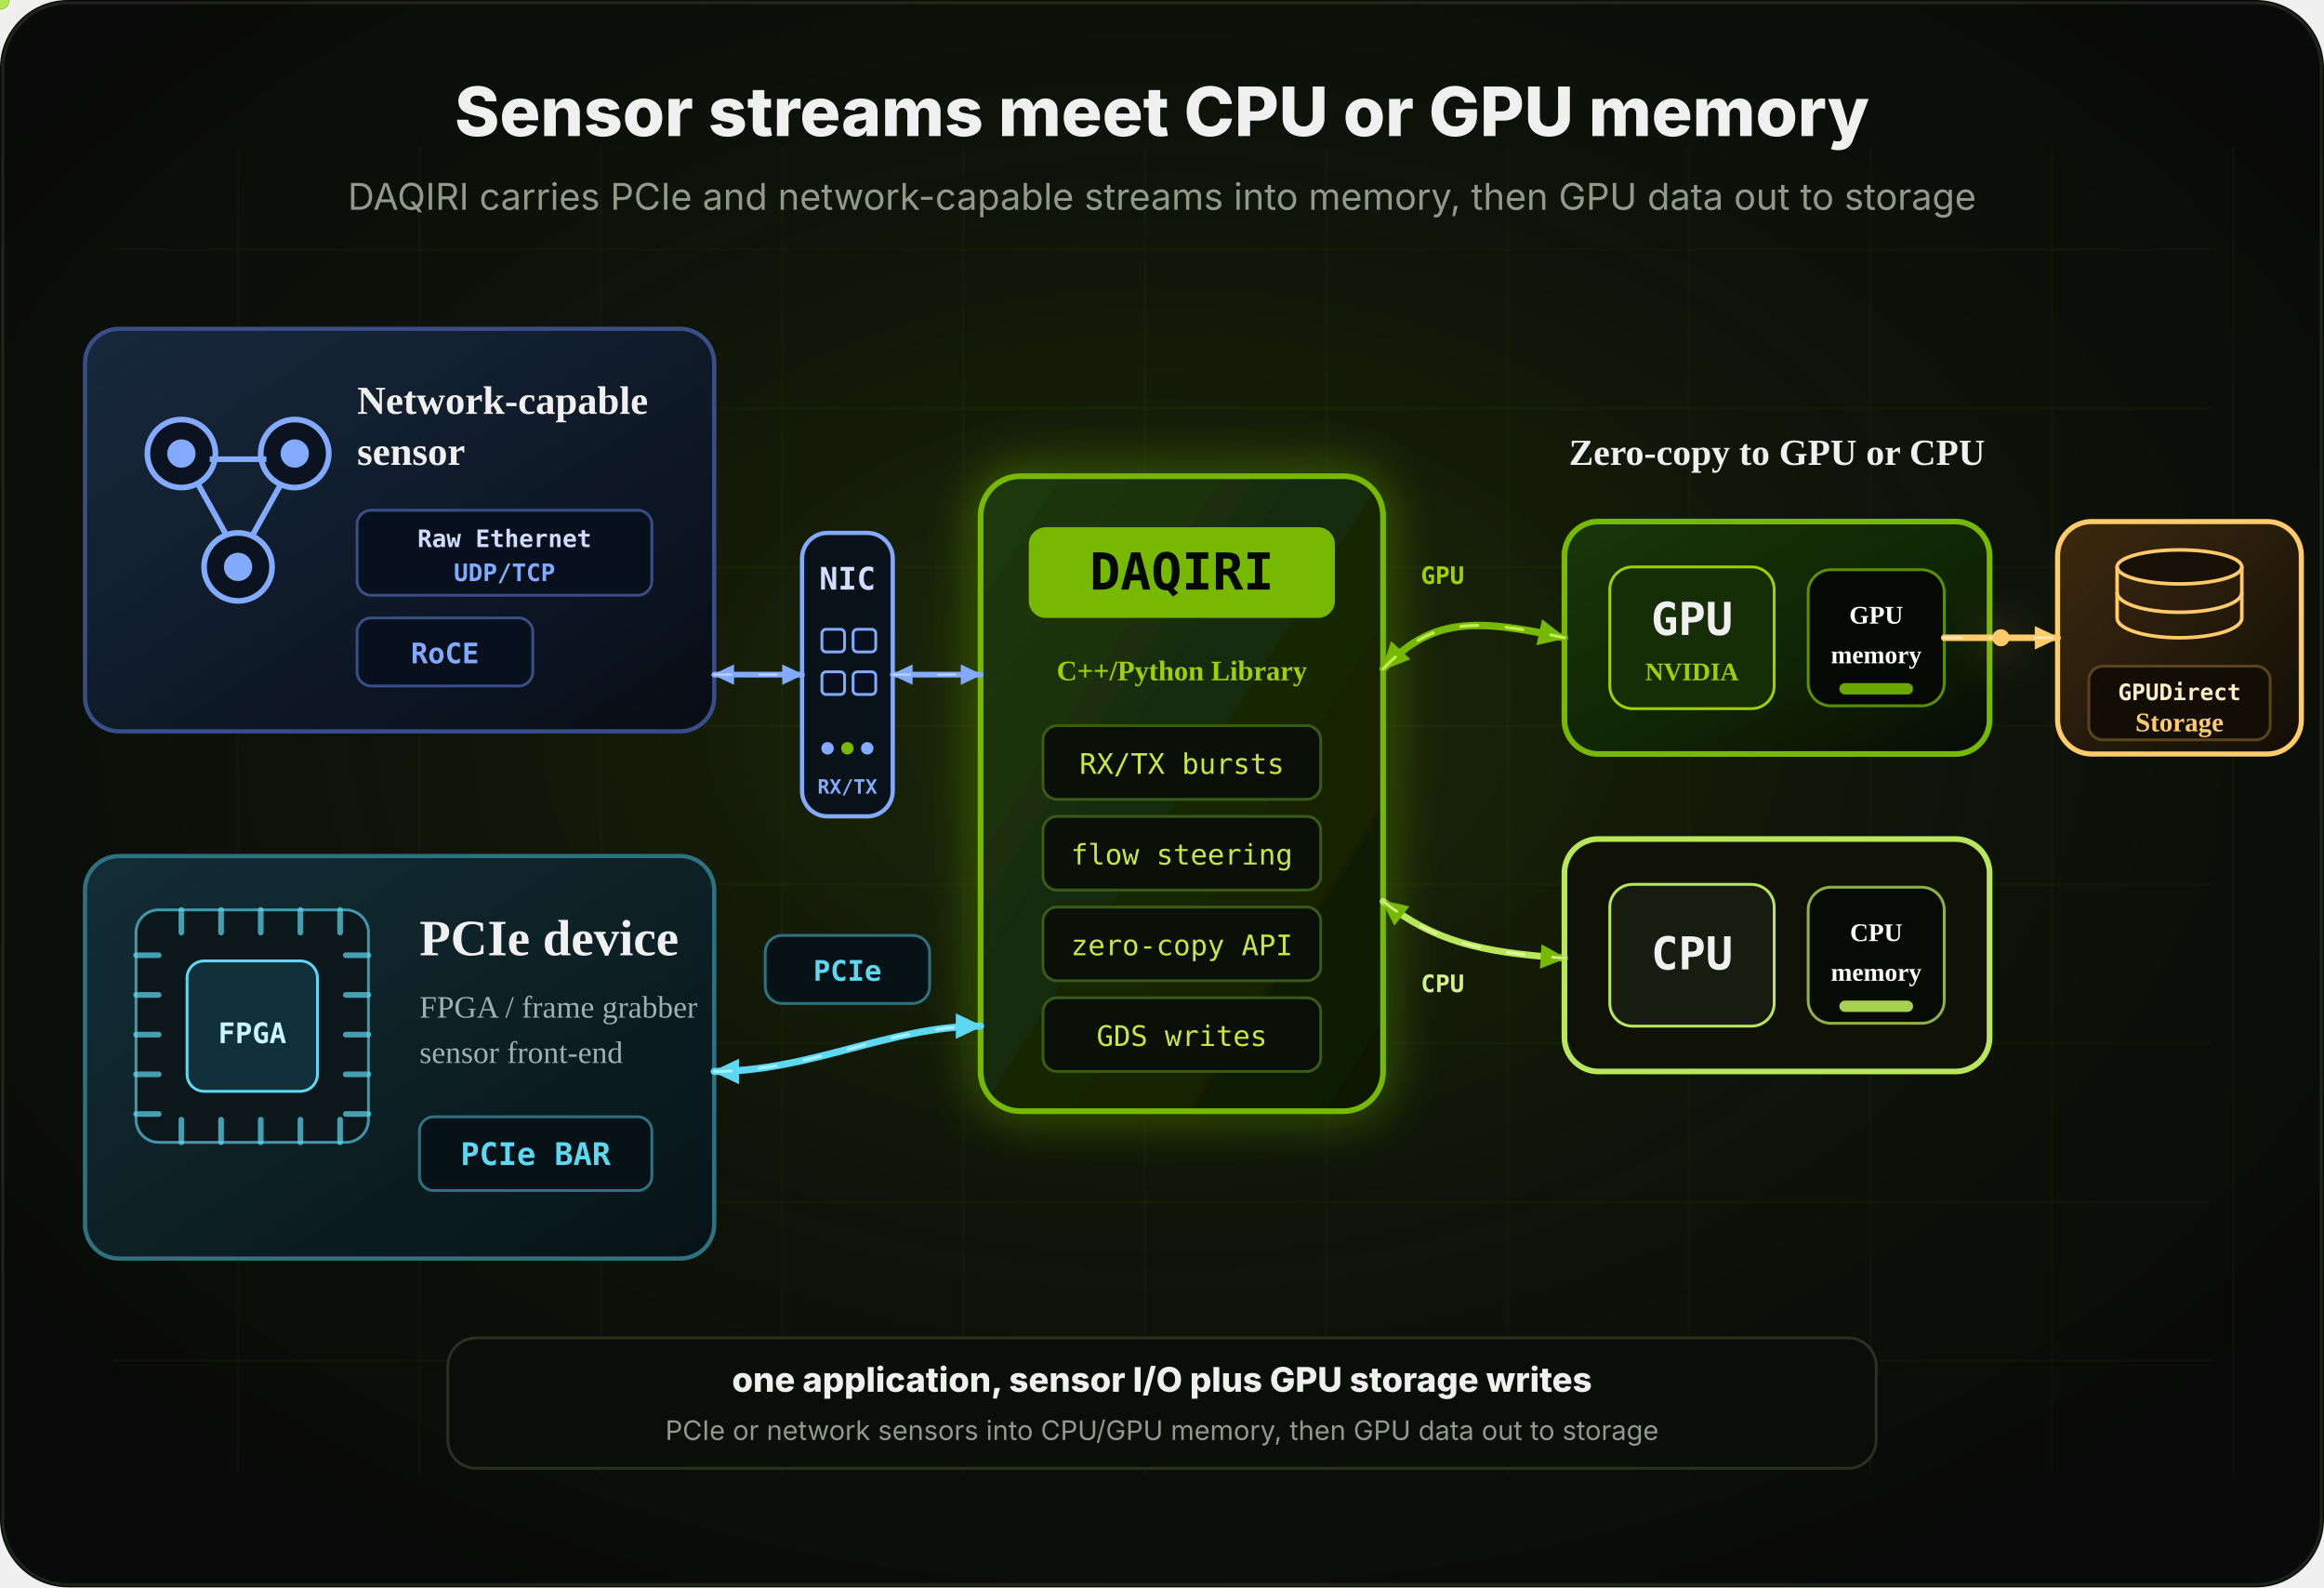
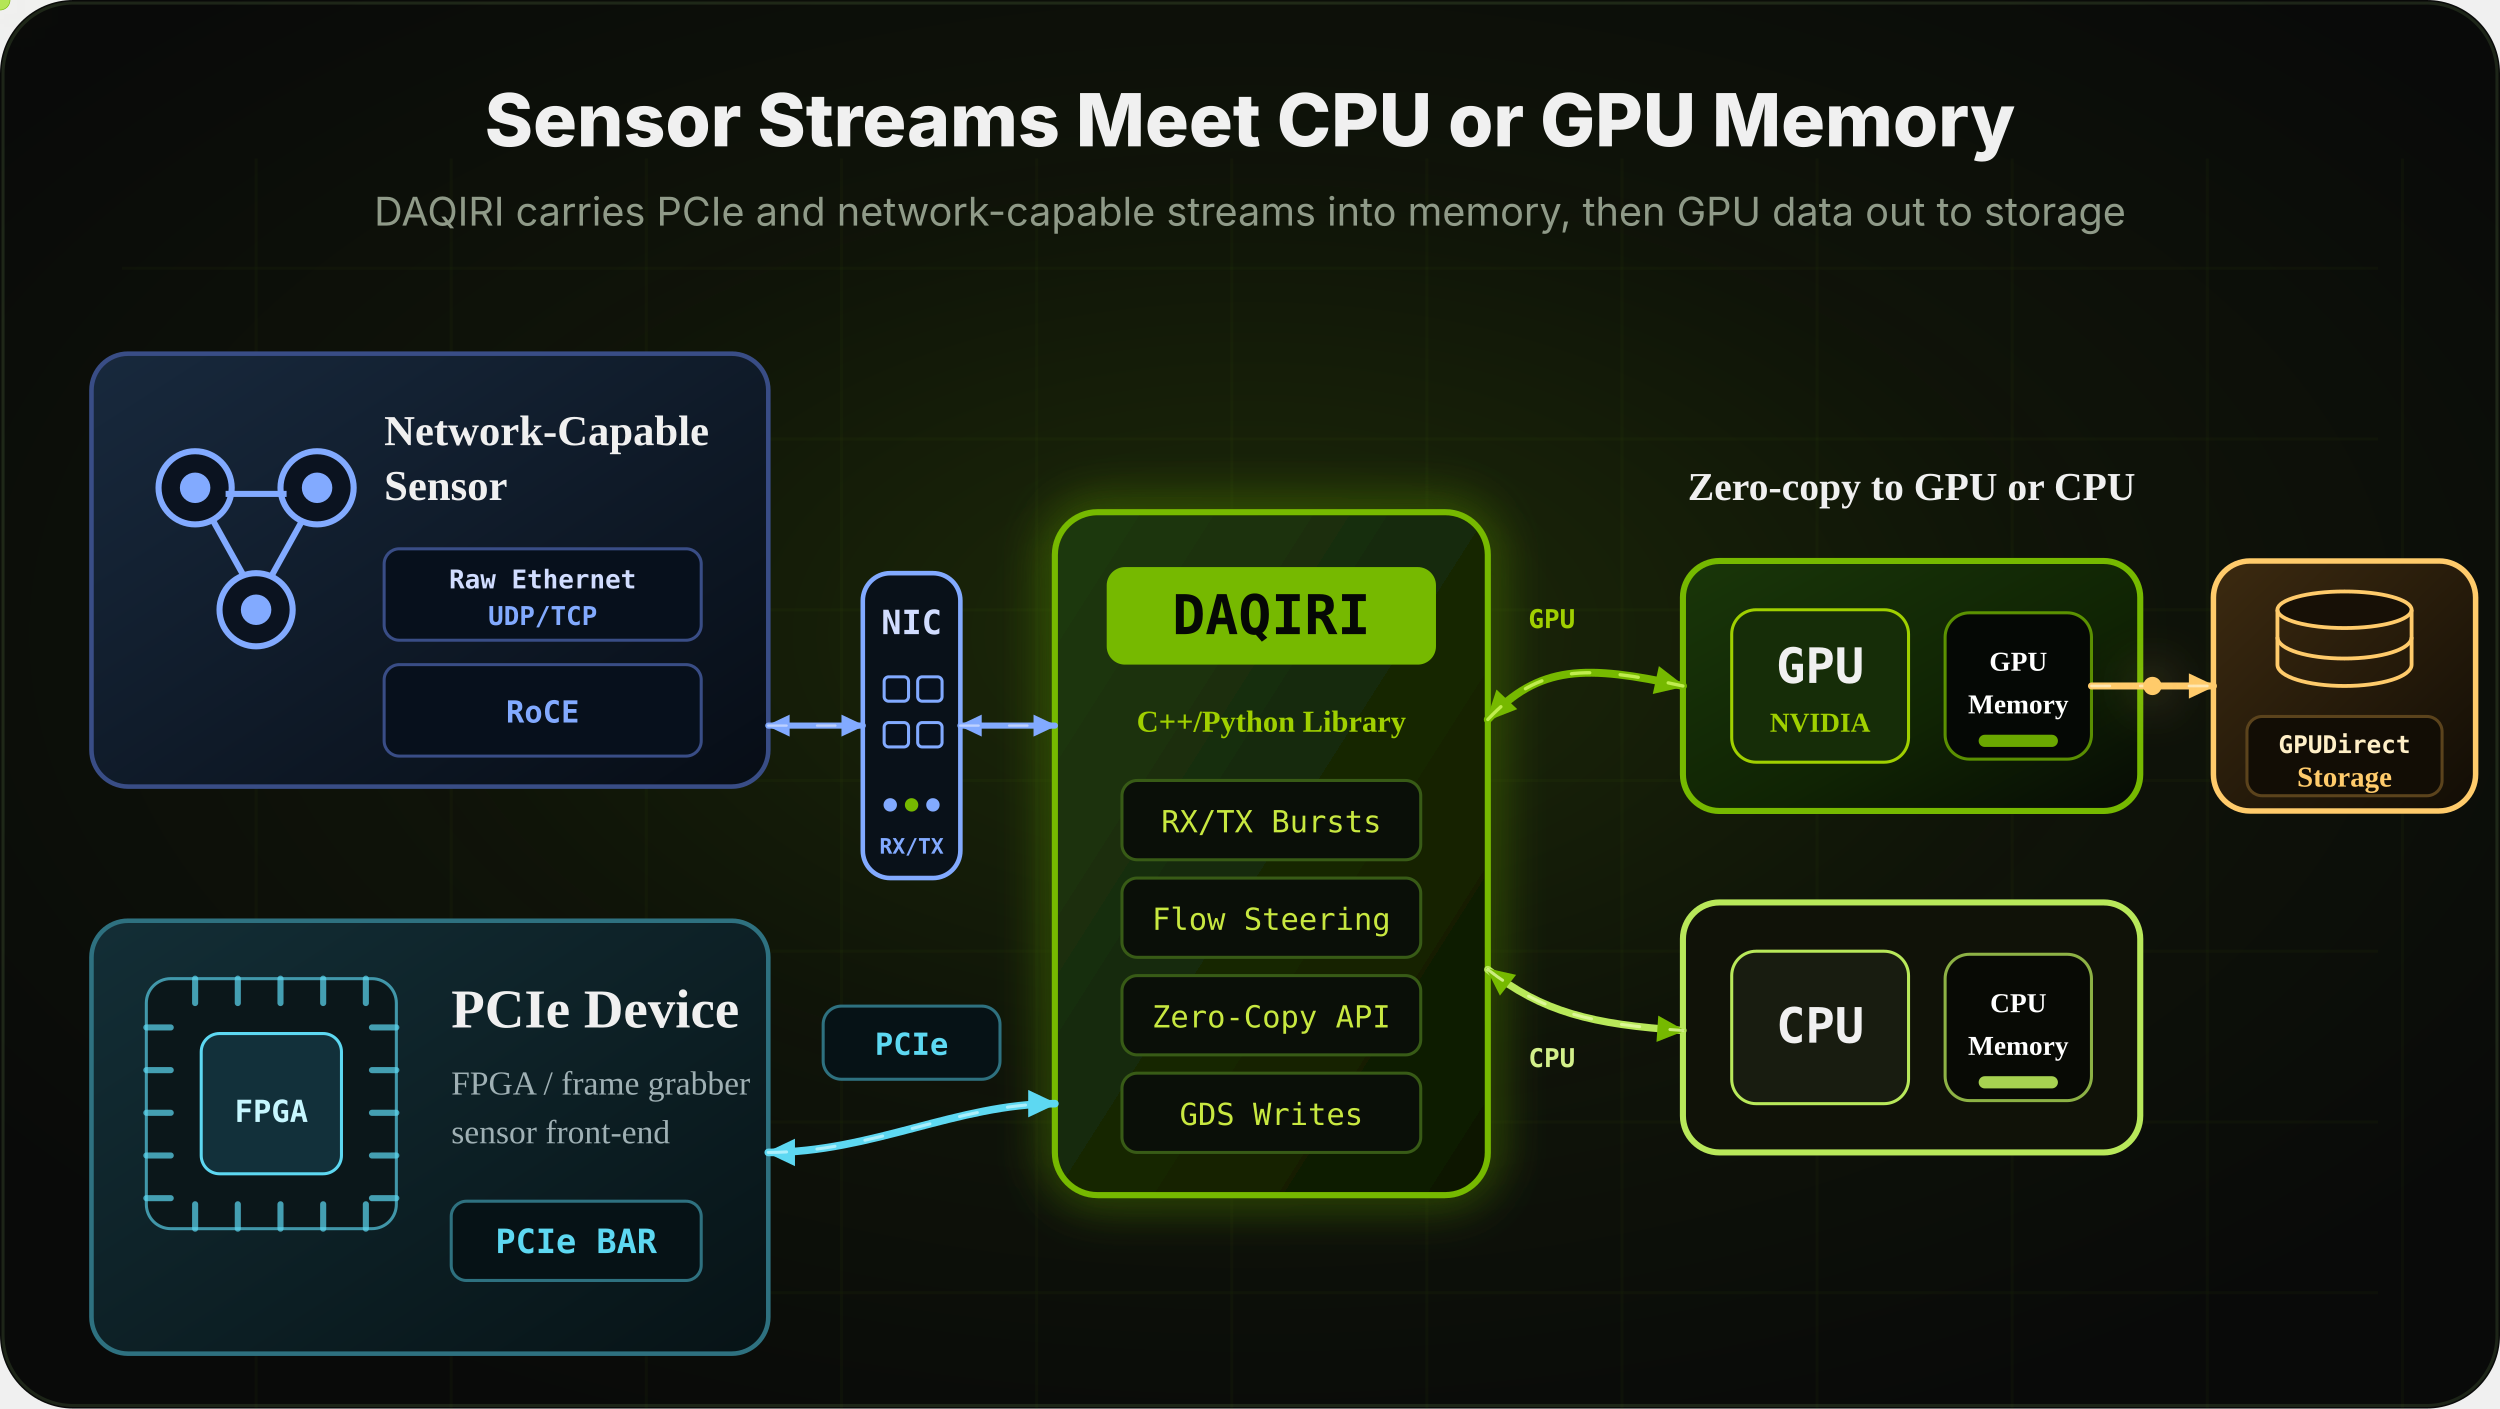
- <svg xmlns="http://www.w3.org/2000/svg" viewBox="0 0 820 560" role="img" aria-labelledby="title desc">
+ <svg xmlns="http://www.w3.org/2000/svg" viewBox="0 0 820 462" role="img" aria-labelledby="title desc">
  <defs>
    <linearGradient id="panel" x1="0" y1="0" x2="1" y2="1">
      <stop offset="0" stop-color="#171a18" />
      <stop offset="1" stop-color="#080a08" />
    </linearGradient>
    <linearGradient id="greenPanel" x1="0" y1="0" x2="1" y2="1">
      <stop offset="0" stop-color="#203a09" />
      <stop offset="1" stop-color="#0d1704" />
    </linearGradient>
    <linearGradient id="gpuPanel" x1="0" y1="0" x2="1" y2="1">
      <stop offset="0" stop-color="#193609" />
      <stop offset="0.58" stop-color="#102404" />
      <stop offset="1" stop-color="#070b05" />
    </linearGradient>
    <linearGradient id="pciePanel" x1="0" y1="0" x2="1" y2="1">
      <stop offset="0" stop-color="#132e36" />
      <stop offset="1" stop-color="#071316" />
    </linearGradient>
    <linearGradient id="networkPanel" x1="0" y1="0" x2="1" y2="1">
      <stop offset="0" stop-color="#18293d" />
      <stop offset="1" stop-color="#070d16" />
    </linearGradient>
    <linearGradient id="storagePanel" x1="0" y1="0" x2="1" y2="1">
      <stop offset="0" stop-color="#3c2a10" />
      <stop offset="1" stop-color="#120d05" />
    </linearGradient>
    <radialGradient id="glow" cx="50%" cy="45%" r="62%">
      <stop offset="0" stop-color="#76b900" stop-opacity="0.18" />
      <stop offset="0.55" stop-color="#76b900" stop-opacity="0.05" />
      <stop offset="1" stop-color="#76b900" stop-opacity="0" />
    </radialGradient>
    <filter id="softGlow" x="-30%" y="-30%" width="160%" height="160%">
      <feGaussianBlur stdDeviation="8" result="blur" />
      <feMerge>
        <feMergeNode in="blur" />
        <feMergeNode in="SourceGraphic" />
      </feMerge>
    </filter>
    <marker id="arrowGreen" markerWidth="5" markerHeight="5" refX="4.3" refY="2.5" orient="auto-start-reverse">
      <path d="M0.8 0.7 L4.6 2.5 L0.8 4.3 Z" fill="#76b900" />
    </marker>
    <marker id="arrowCyan" markerWidth="5" markerHeight="5" refX="4.3" refY="2.5" orient="auto-start-reverse">
      <path d="M0.8 0.7 L4.6 2.5 L0.8 4.3 Z" fill="#5dd8f2" />
    </marker>
    <marker id="arrowBlue" markerWidth="5" markerHeight="5" refX="4.3" refY="2.5" orient="auto-start-reverse">
      <path d="M0.8 0.7 L4.6 2.5 L0.8 4.3 Z" fill="#82aaff" />
    </marker>
    <marker id="arrowMuted" markerWidth="5" markerHeight="5" refX="4.3" refY="2.5" orient="auto-start-reverse">
      <path d="M0.8 0.7 L4.6 2.5 L0.8 4.3 Z" fill="#888" />
    </marker>
    <marker id="arrowAmber" markerWidth="5" markerHeight="5" refX="4.3" refY="2.5" orient="auto">
      <path d="M0.8 0.7 L4.6 2.5 L0.8 4.3 Z" fill="#ffcb6b" />
    </marker>
    <style>
      .label { font-family: Inter, "Segoe UI", Arial, sans-serif; letter-spacing: 0; }
      .mono { font-family: "JetBrains Mono", "Fira Code", Consolas, monospace; letter-spacing: 0; }
      .flow-green { animation: flow 2.6s linear infinite; stroke-dasharray: 6 10; }
      .flow-cyan { animation: flow 3.1s linear infinite; stroke-dasharray: 6 10; }
      .flow-blue { animation: flow 3.4s linear infinite; stroke-dasharray: 6 10; }
      .flow-amber { animation: flow 2.9s linear infinite; stroke-dasharray: 6 10; }
      .travel-dot { opacity: 0.95; }
      .pulse { animation: pulse 2.8s ease-in-out infinite; transform-origin: center; }
      .pulse-2 { animation-delay: 0.85s; }
      .pulse-3 { animation-delay: 1.55s; }
      .pulse-4 { animation-delay: 2.15s; }
      @keyframes flow { to { stroke-dashoffset: -52; } }
      @keyframes pulse {
        0%, 100% { opacity: 0.35; transform: scale(1); }
        50% { opacity: 1; transform: scale(1.18); }
      }
      @media (prefers-reduced-motion: reduce) {
        .flow-green, .flow-cyan, .flow-blue, .flow-amber, .pulse { animation: none; }
      }
    </style>
  </defs>
-   <rect width="820" height="560" rx="24" fill="#090a09" />
-   <rect x="1" y="1" width="818" height="558" rx="23" fill="none" stroke="#1d2518" />
-   <rect width="820" height="560" fill="url(#glow)" />
+   <rect width="820" height="462" rx="24" fill="#090a09" />
+   <rect x="1" y="1" width="818" height="460" rx="23" fill="none" stroke="#1d2518" />
+   <rect width="820" height="462" fill="url(#glow)" />
  <g opacity="0.4">
    <path d="M40 88 H780 M40 144 H780 M40 200 H780 M40 256 H780 M40 312 H780 M40 368 H780 M40 424 H780 M40 480 H780" stroke="#76b900" stroke-opacity="0.08" />
    <path d="M84 52 V520 M148 52 V520 M212 52 V520 M276 52 V520 M340 52 V520 M404 52 V520 M468 52 V520 M532 52 V520 M596 52 V520 M660 52 V520 M724 52 V520 M788 52 V520" stroke="#76b900" stroke-opacity="0.08" />
  </g>
  <g class="label">
-     <text x="410" y="48" text-anchor="middle" fill="#f0f0f0" font-size="24" font-weight="800">Sensor streams meet CPU or GPU memory</text>
+     <text x="410" y="48" text-anchor="middle" fill="#f0f0f0" font-size="24" font-weight="800">Sensor Streams Meet CPU or GPU Memory</text>
    <text x="410" y="74" text-anchor="middle" fill="#8f9a88" font-size="13">DAQIRI carries PCIe and network-capable streams into memory, then GPU data out to storage</text>
  </g>
  <g transform="translate(30 302)">
    <rect width="222" height="142" rx="12" fill="url(#pciePanel)" stroke="#2e7180" stroke-width="1.5" />
    <g transform="translate(18 19)">
      <rect x="0" y="0" width="82" height="82" rx="8" fill="#0b171a" stroke="#5dd8f2" stroke-opacity="0.65" />
      <rect x="18" y="18" width="46" height="46" rx="6" fill="#12303a" stroke="#5dd8f2" />
      <text x="41" y="47" text-anchor="middle" class="mono" fill="#c7f7ff" font-size="10" font-weight="700">FPGA</text>
      <g stroke="#5dd8f2" stroke-width="2" stroke-linecap="round" opacity="0.7">
        <path d="M8 16 H0 M8 30 H0 M8 44 H0 M8 58 H0 M8 72 H0" />
        <path d="M82 16 H74 M82 30 H74 M82 44 H74 M82 58 H74 M82 72 H74" />
        <path d="M16 8 V0 M30 8 V0 M44 8 V0 M58 8 V0 M72 8 V0" />
        <path d="M16 82 V74 M30 82 V74 M44 82 V74 M58 82 V74 M72 82 V74" />
      </g>
    </g>
-     <text x="118" y="35" fill="#f0f0f0" font-size="18" font-weight="800">PCIe device</text>
+     <text x="118" y="35" fill="#f0f0f0" font-size="18" font-weight="800">PCIe Device</text>
    <text x="118" y="57" fill="#9fb0b4" font-size="11">FPGA / frame grabber</text>
    <text x="118" y="73" fill="#9fb0b4" font-size="11">sensor front-end</text>
    <rect x="118" y="92" width="82" height="26" rx="5" fill="#061216" stroke="#2e7180" />
    <text x="159" y="109" text-anchor="middle" class="mono" fill="#5dd8f2" font-size="11" font-weight="700">PCIe BAR</text>
  </g>
  <g transform="translate(30 116)">
    <rect width="222" height="142" rx="12" fill="url(#networkPanel)" stroke="#394d86" stroke-width="1.5" />
    <g transform="translate(16 26)" fill="none" stroke="#82aaff" stroke-width="2">
      <circle cx="18" cy="18" r="12" fill="#0b1320" />
      <circle cx="58" cy="18" r="12" fill="#0b1320" />
      <circle cx="38" cy="58" r="12" fill="#0b1320" />
      <path d="M28 20 H48 M24 29 L34 47 M53 29 L43 47" />
      <circle cx="18" cy="18" r="4" fill="#82aaff" />
      <circle cx="58" cy="18" r="4" fill="#82aaff" />
      <circle cx="38" cy="58" r="4" fill="#82aaff" />
    </g>
-     <text x="96" y="30" fill="#f0f0f0" font-size="14" font-weight="800">Network-capable</text>
-     <text x="96" y="48" fill="#f0f0f0" font-size="14" font-weight="800">sensor</text>
+     <text x="96" y="30" fill="#f0f0f0" font-size="14" font-weight="800">Network-Capable</text>
+     <text x="96" y="48" fill="#f0f0f0" font-size="14" font-weight="800">Sensor</text>
    <rect x="96" y="64" width="104" height="30" rx="5" fill="#07101c" stroke="#394d86" />
    <text x="148" y="77" text-anchor="middle" class="mono" fill="#d1ddff" font-size="8.5" font-weight="800">Raw Ethernet</text>
    <text x="148" y="89" text-anchor="middle" class="mono" fill="#82aaff" font-size="8.5" font-weight="700">UDP/TCP</text>
-     <rect x="96" y="102" width="62" height="24" rx="5" fill="#07101c" stroke="#394d86" />
-     <text x="127" y="118" text-anchor="middle" class="mono" fill="#82aaff" font-size="10" font-weight="800">RoCE</text>
+     <rect x="96" y="102" width="104" height="30" rx="5" fill="#07101c" stroke="#394d86" />
+     <text x="148" y="121" text-anchor="middle" class="mono" fill="#82aaff" font-size="10" font-weight="800">RoCE</text>
  </g>
  <g transform="translate(283 188)">
    <rect width="32" height="100" rx="9" fill="#091119" stroke="#82aaff" stroke-width="1.5" />
    <text x="16" y="20" text-anchor="middle" class="mono" fill="#d1ddff" font-size="11" font-weight="900">NIC</text>
    <g fill="#07101c" stroke="#82aaff" stroke-width="1">
      <rect x="7" y="34" width="8" height="8" rx="1.5" />
      <rect x="18" y="34" width="8" height="8" rx="1.5" />
      <rect x="7" y="49" width="8" height="8" rx="1.5" />
      <rect x="18" y="49" width="8" height="8" rx="1.5" />
    </g>
    <circle cx="9" cy="76" r="2.2" fill="#82aaff" />
    <circle cx="16" cy="76" r="2.2" fill="#76b900" />
    <circle cx="23" cy="76" r="2.2" fill="#82aaff" />
    <text x="16" y="92" text-anchor="middle" class="mono" fill="#82aaff" font-size="7" font-weight="700">RX/TX</text>
  </g>
  <g transform="translate(346 168)">
    <rect width="142" height="224" rx="14" fill="url(#greenPanel)" stroke="#76b900" stroke-width="2" filter="url(#softGlow)" />
    <rect x="17" y="18" width="108" height="32" rx="6" fill="#76b900" />
    <text x="71" y="40" text-anchor="middle" class="mono" fill="#050805" font-size="18" font-weight="900">DAQIRI</text>
    <text x="71" y="72" text-anchor="middle" fill="#a0d000" font-size="10" font-weight="700">C++/Python Library</text>
    <g transform="translate(22 88)">
      <rect width="98" height="26" rx="5" fill="#0a0f08" stroke="#385b16" />
-       <text x="49" y="17" text-anchor="middle" class="mono" fill="#c8e840" font-size="10">RX/TX bursts</text>
+       <text x="49" y="17" text-anchor="middle" class="mono" fill="#c8e840" font-size="10">RX/TX Bursts</text>
      <rect y="32" width="98" height="26" rx="5" fill="#0a0f08" stroke="#385b16" />
-       <text x="49" y="49" text-anchor="middle" class="mono" fill="#c8e840" font-size="10">flow steering</text>
+       <text x="49" y="49" text-anchor="middle" class="mono" fill="#c8e840" font-size="10">Flow Steering</text>
      <rect y="64" width="98" height="26" rx="5" fill="#0a0f08" stroke="#385b16" />
-       <text x="49" y="81" text-anchor="middle" class="mono" fill="#c8e840" font-size="10">zero-copy API</text>
+       <text x="49" y="81" text-anchor="middle" class="mono" fill="#c8e840" font-size="10">Zero-Copy API</text>
      <rect y="96" width="98" height="26" rx="5" fill="#0a0f08" stroke="#385b16" />
-       <text x="49" y="113" text-anchor="middle" class="mono" fill="#c8e840" font-size="10">GDS writes</text>
+       <text x="49" y="113" text-anchor="middle" class="mono" fill="#c8e840" font-size="10">GDS Writes</text>
    </g>
  </g>
  <g transform="translate(532 142)">
    <text x="95" y="22" text-anchor="middle" fill="#f0f0f0" font-size="13" font-weight="900">Zero-copy to GPU or CPU</text>
    <g transform="translate(20 42)">
      <rect width="150" height="82" rx="12" fill="url(#gpuPanel)" stroke="#76b900" stroke-width="2" />
      <rect x="16" y="16" width="58" height="50" rx="8" fill="#162d08" stroke="#a0d000" />
      <text x="45" y="40" text-anchor="middle" class="mono" fill="#f0f0f0" font-size="16" font-weight="900">GPU</text>
      <text x="45" y="56" text-anchor="middle" fill="#a0d000" font-size="9" font-weight="700">NVIDIA</text>
      <rect x="86" y="17" width="48" height="48" rx="8" fill="#050805" stroke="#76b900" stroke-opacity="0.75" />
      <text x="110" y="36" text-anchor="middle" fill="#ffffff" font-size="9" font-weight="900">GPU</text>
-       <text x="110" y="50" text-anchor="middle" fill="#ffffff" font-size="9" font-weight="900">memory</text>
+       <text x="110" y="50" text-anchor="middle" fill="#ffffff" font-size="9" font-weight="900">Memory</text>
      <rect x="97" y="57" width="26" height="4" rx="2" fill="#76b900" opacity="0.9" />
    </g>
    <g transform="translate(194 42)">
      <rect width="86" height="82" rx="12" fill="url(#storagePanel)" stroke="#ffcb6b" stroke-width="1.8" />
      <g transform="translate(21 9)" fill="none" stroke="#ffcb6b" stroke-width="1.25">
        <ellipse cx="22" cy="7" rx="22" ry="6" fill="#171006" />
        <path d="M0 7 V25 C0 29 10 32 22 32 C34 32 44 29 44 25 V7" />
        <path d="M0 16 C0 20 10 23 22 23 C34 23 44 20 44 16" />
      </g>
      <rect x="11" y="51" width="64" height="26" rx="5" fill="#120d05" stroke="#5b431c" />
      <text x="43" y="63" text-anchor="middle" class="mono" fill="#ffefc7" font-size="8" font-weight="900">GPUDirect</text>
      <text x="43" y="74" text-anchor="middle" fill="#ffcb6b" font-size="9.5" font-weight="900">Storage</text>
    </g>
    <g transform="translate(20 154)">
      <rect width="150" height="82" rx="12" fill="#101208" stroke="#b8e85a" stroke-width="2" />
      <rect x="16" y="16" width="58" height="50" rx="8" fill="#181c10" stroke="#b8e85a" />
      <text x="45" y="46" text-anchor="middle" class="mono" fill="#f0f0f0" font-size="16" font-weight="900">CPU</text>
      <rect x="86" y="17" width="48" height="48" rx="8" fill="#080a05" stroke="#b8e85a" stroke-opacity="0.75" />
      <text x="110" y="36" text-anchor="middle" fill="#ffffff" font-size="9" font-weight="900">CPU</text>
-       <text x="110" y="50" text-anchor="middle" fill="#ffffff" font-size="9" font-weight="900">memory</text>
+       <text x="110" y="50" text-anchor="middle" fill="#ffffff" font-size="9" font-weight="900">Memory</text>
      <rect x="97" y="57" width="26" height="4" rx="2" fill="#b8e85a" opacity="0.9" />
    </g>
  </g>
  <g class="label">
    <rect x="270" y="330" width="58" height="24" rx="6" fill="#061216" stroke="#2e7180" />
    <text x="299" y="346" text-anchor="middle" class="mono" fill="#5dd8f2" font-size="10" font-weight="800">PCIe</text>
  </g>
  <path d="M252 378 C286 378 314 362 346 362" fill="none" stroke="#5dd8f2" stroke-width="2.5" stroke-linecap="round" marker-start="url(#arrowCyan)" marker-end="url(#arrowCyan)" />
  <path class="flow-cyan" d="M252 378 C286 378 314 362 346 362" fill="none" stroke="#c7f7ff" stroke-width="1" stroke-linecap="round" opacity="0.75" />
  <path d="M252 238 H283" fill="none" stroke="#82aaff" stroke-width="2" stroke-linecap="round" marker-start="url(#arrowBlue)" marker-end="url(#arrowBlue)" />
  <path class="flow-blue" d="M252 238 H283" fill="none" stroke="#d1ddff" stroke-width="0.8" stroke-linecap="round" opacity="0.75" />
  <path d="M315 238 H346" fill="none" stroke="#82aaff" stroke-width="2" stroke-linecap="round" marker-start="url(#arrowBlue)" marker-end="url(#arrowBlue)" />
  <path class="flow-blue" d="M315 238 H346" fill="none" stroke="#d1ddff" stroke-width="0.8" stroke-linecap="round" opacity="0.75" />
  <path d="M488 236 C505 218 520 218 552 225" fill="none" stroke="#76b900" stroke-width="2.6" stroke-linecap="round" marker-start="url(#arrowGreen)" marker-end="url(#arrowGreen)" />
  <path class="flow-green" d="M488 236 C505 218 520 218 552 225" fill="none" stroke="#d8ff6a" stroke-width="1.1" stroke-linecap="round" opacity="0.75" />
  <path d="M686 225 H726" fill="none" stroke="#ffcb6b" stroke-width="2.3" stroke-linecap="round" marker-end="url(#arrowAmber)" />
  <path class="flow-amber" d="M686 225 H726" fill="none" stroke="#ffefc7" stroke-width="0.9" stroke-linecap="round" opacity="0.8" />
  <path d="M488 318 C506 332 522 336 552 338" fill="none" stroke="#b8e85a" stroke-width="2.4" stroke-linecap="round" marker-start="url(#arrowGreen)" marker-end="url(#arrowGreen)" />
  <path class="flow-green" d="M488 318 C506 332 522 336 552 338" fill="none" stroke="#ecffb0" stroke-width="1" stroke-linecap="round" opacity="0.72" />
  <text x="509" y="206" text-anchor="middle" class="mono" fill="#a0d000" font-size="8.5" font-weight="700">GPU</text>
  <text x="509" y="350" text-anchor="middle" class="mono" fill="#d3f08a" font-size="8.5" font-weight="700">CPU</text>
  <g filter="url(#softGlow)">
    <circle class="travel-dot" r="3.2" fill="#82aaff">
      <animateMotion dur="3.2s" repeatCount="indefinite" calcMode="linear" keyPoints="0;1;0" keyTimes="0;0.5;1" path="M252 238 H346" />
    </circle>
    <circle class="travel-dot" r="3.2" fill="#5dd8f2">
      <animateMotion dur="3.4s" repeatCount="indefinite" calcMode="linear" keyPoints="0;1;0" keyTimes="0;0.5;1" path="M252 378 C286 378 314 362 346 362" />
    </circle>
    <circle class="travel-dot" r="3.4" fill="#76b900">
      <animateMotion dur="3s" repeatCount="indefinite" calcMode="linear" keyPoints="0;1;0" keyTimes="0;0.5;1" path="M488 236 C505 218 520 218 552 225" />
    </circle>
    <circle class="travel-dot" r="3.2" fill="#b8e85a">
      <animateMotion dur="3.2s" repeatCount="indefinite" calcMode="linear" keyPoints="0;1;0" keyTimes="0;0.5;1" path="M488 318 C506 332 522 336 552 338" />
    </circle>
    <circle class="pulse pulse-4" cx="706" cy="225" r="3" fill="#ffcb6b" />
  </g>
-   <g class="label">
-     <rect x="158" y="472" width="504" height="46" rx="10" fill="#0b0d0a" stroke="#27331d" />
-     <text x="410" y="491" text-anchor="middle" fill="#f0f0f0" font-size="12" font-weight="800">one application, sensor I/O plus GPU storage writes</text>
-     <text x="410" y="508" text-anchor="middle" fill="#8f9a88" font-size="9.5">PCIe or network sensors into CPU/GPU memory, then GPU data out to storage</text>
-   </g>
</svg>
